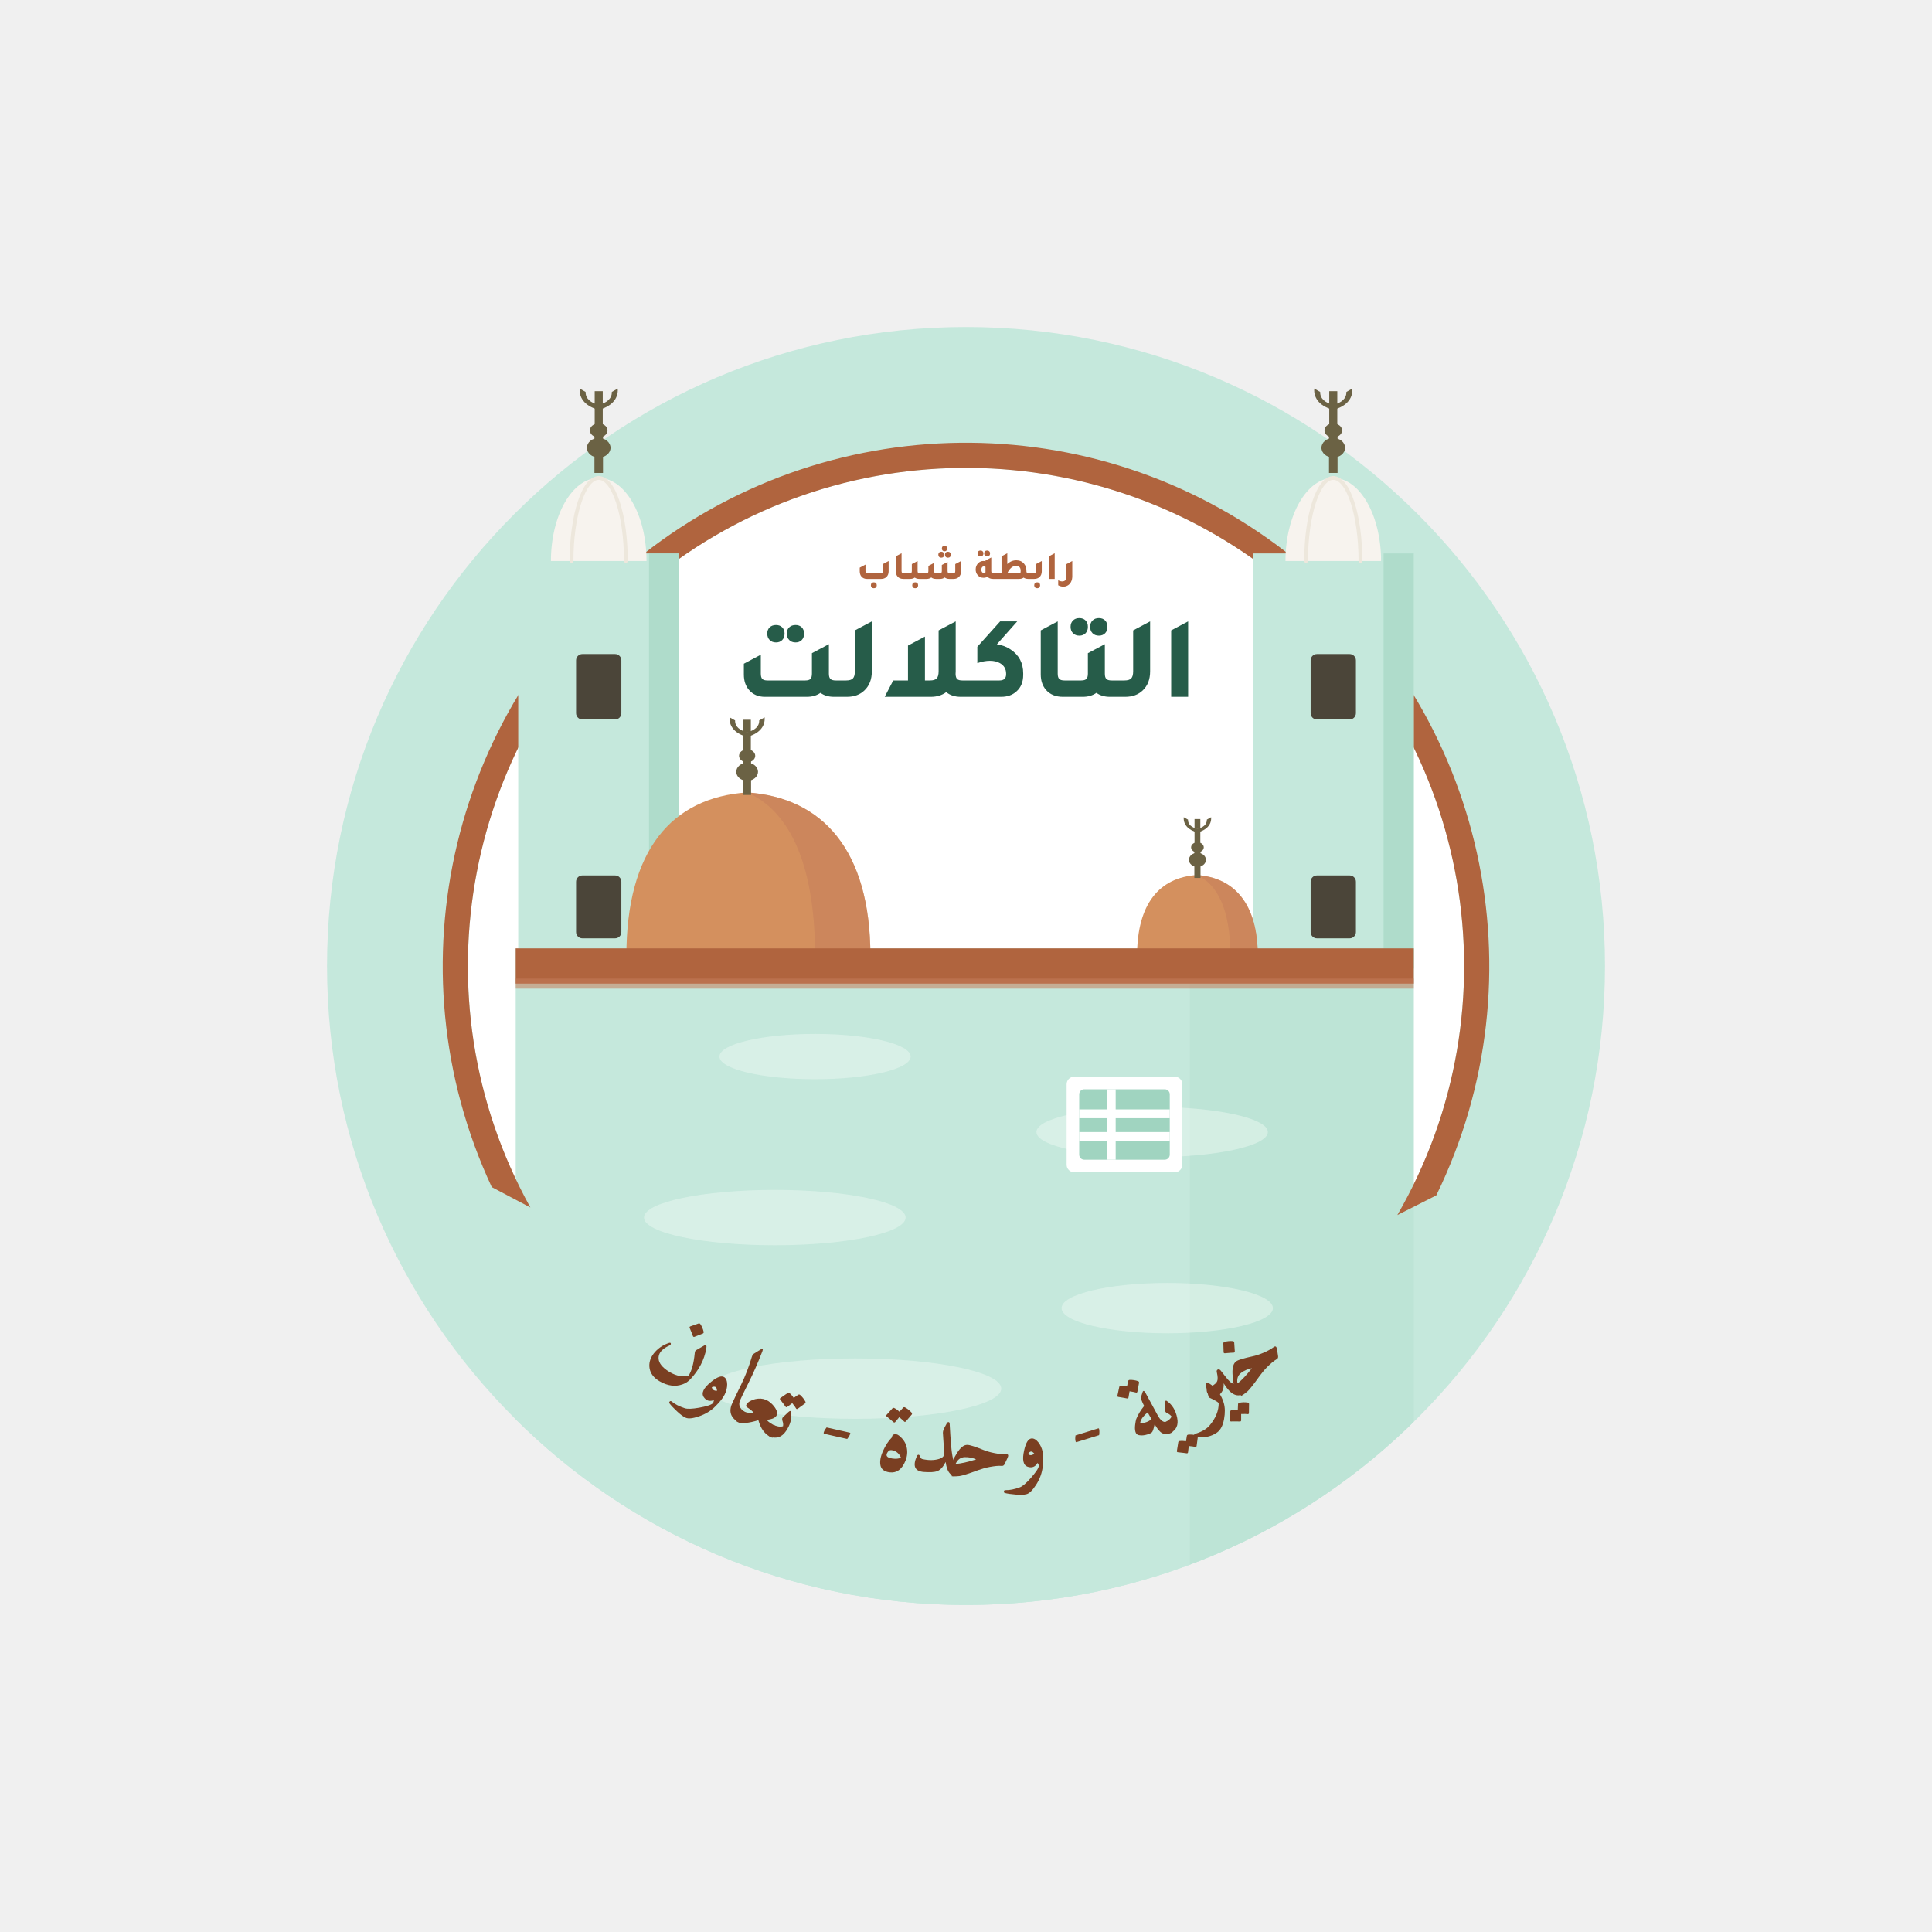
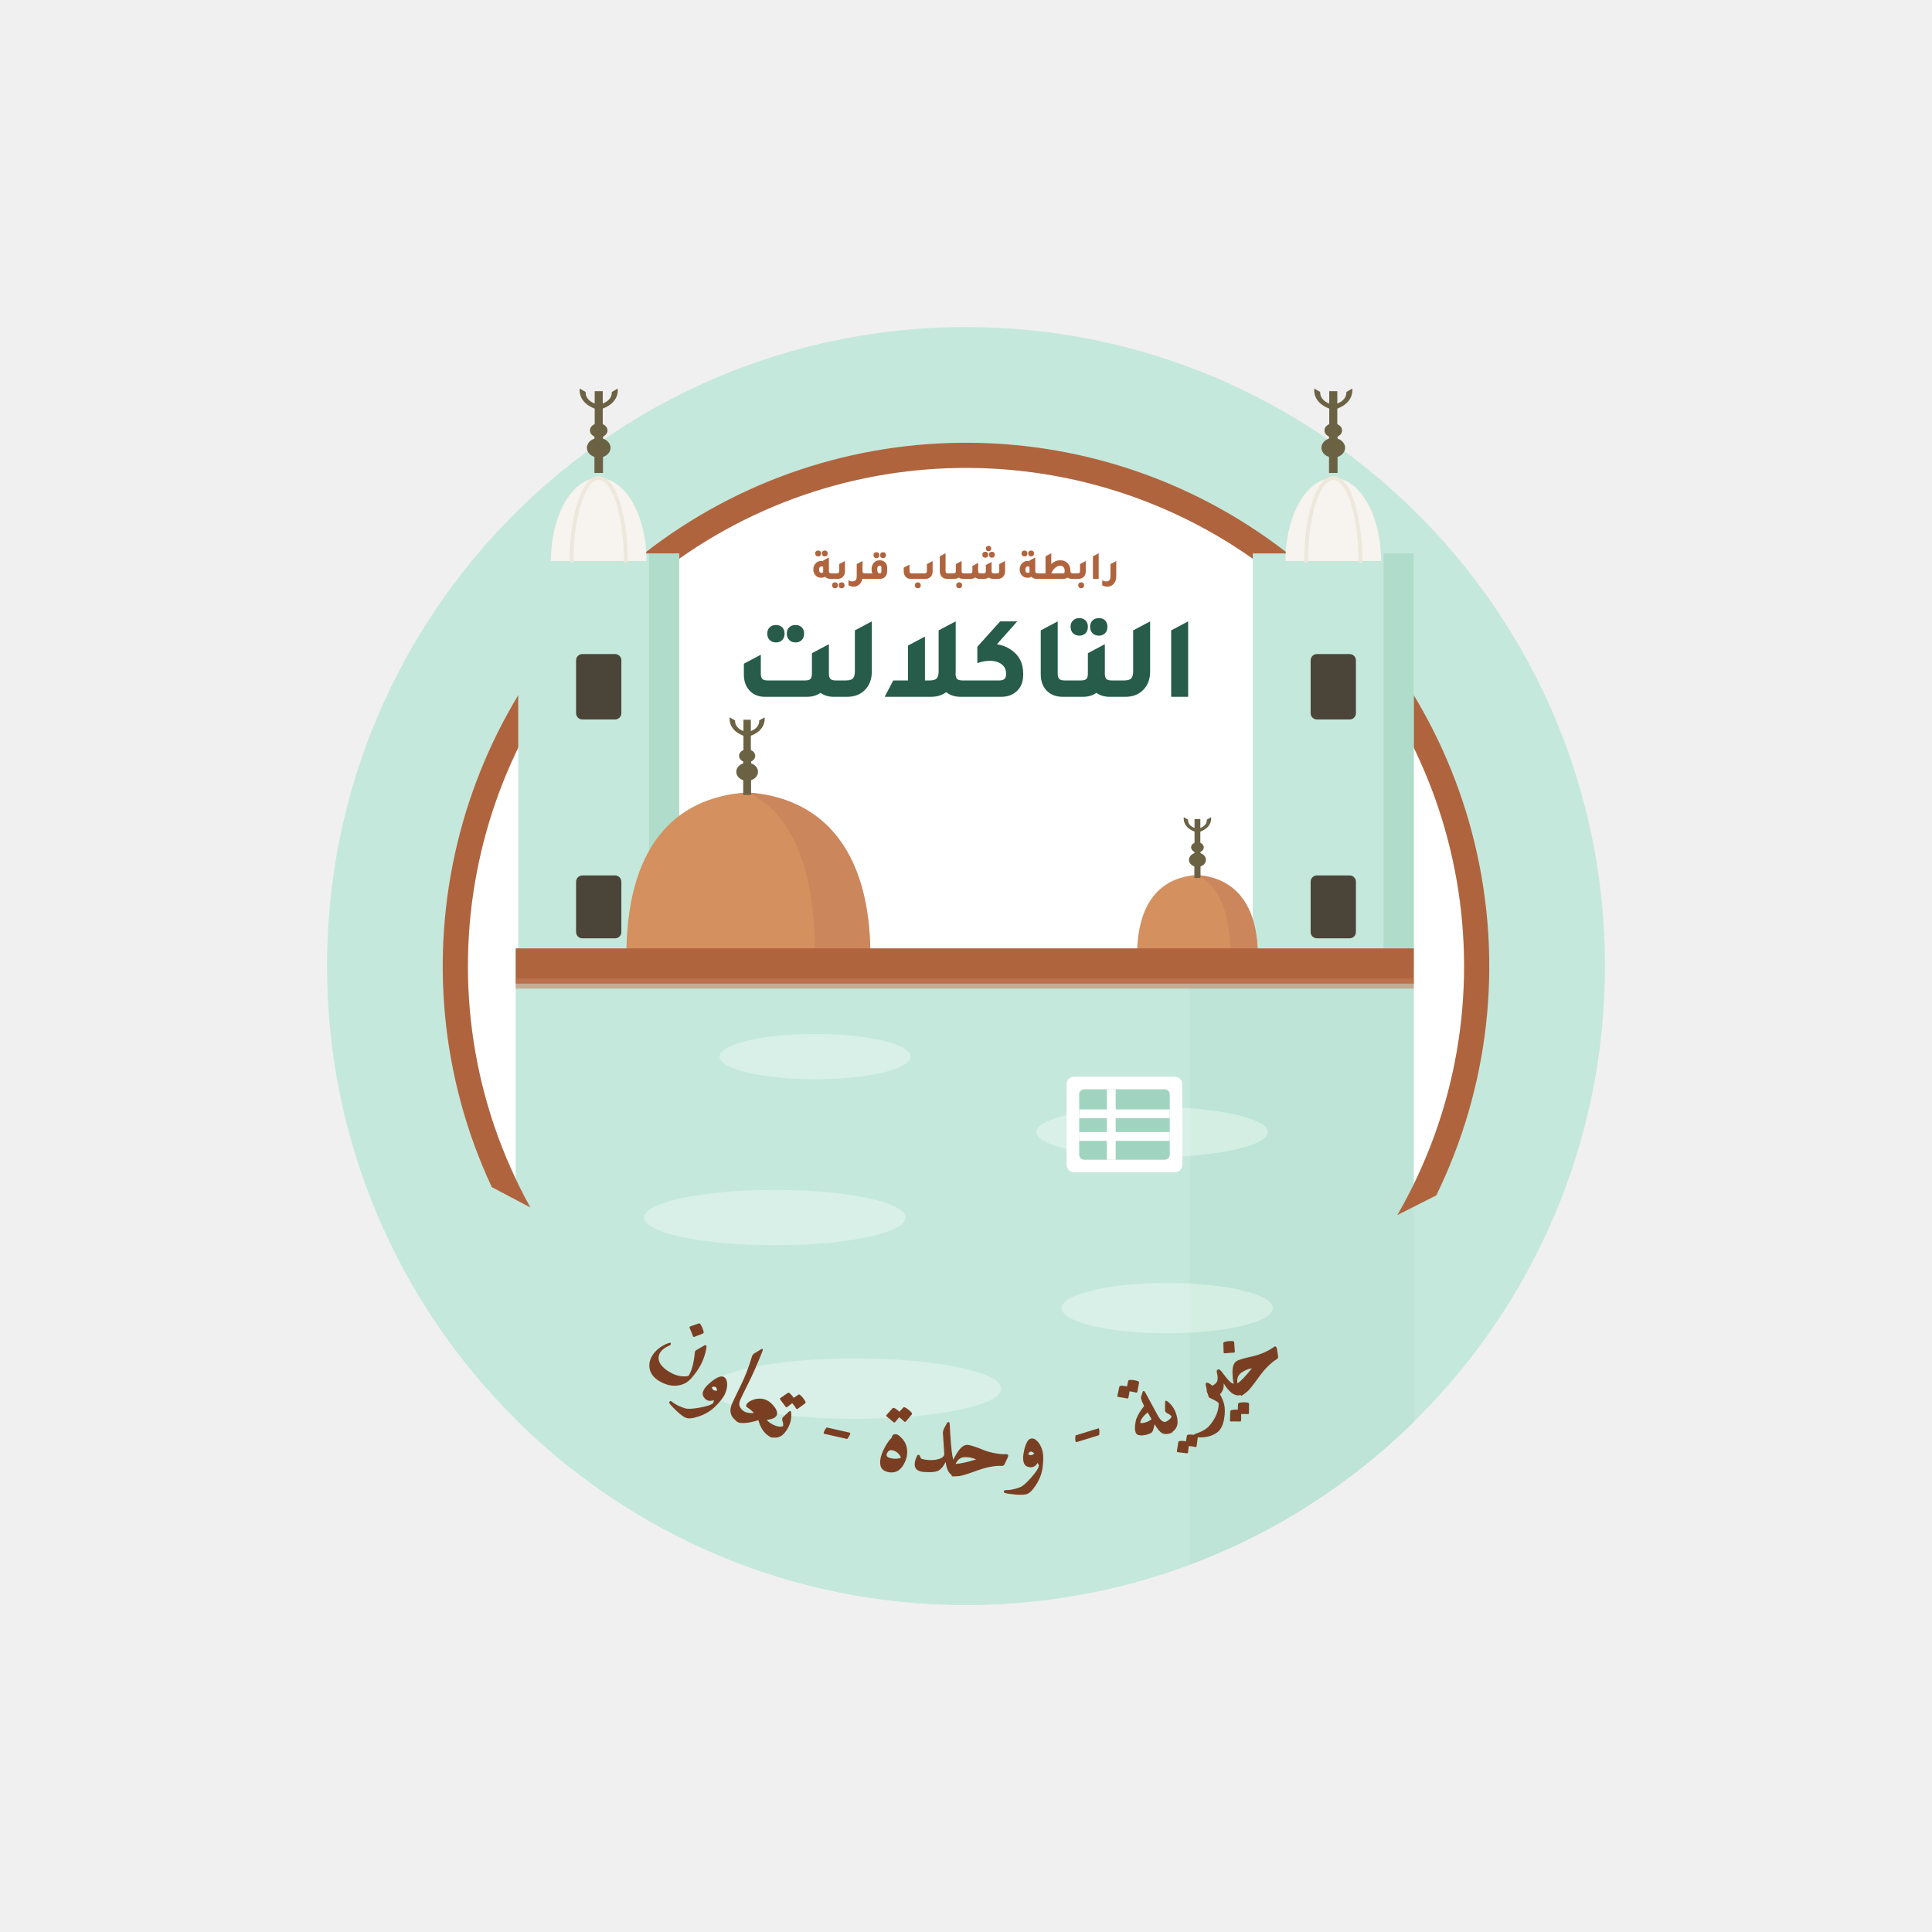
<svg xmlns="http://www.w3.org/2000/svg" viewBox="0 0 768 768" width="768" height="768" role="img" aria-label="رابطة شباب قرية التاكلالت">
  <g transform="translate(128 128) scale(1)">
    <defs>
      <clipPath id="i15v4okm0-roundel-clip">
        <circle cx="256" cy="256" r="254" />
      </clipPath>
      <g id="i15v4okm0-finial" fill="#6b6244">
        <rect x="-1.7" y="-7" width="3.4" height="7" />
        <ellipse cx="0" cy="-10" rx="4.7" ry="3.9" />
        <rect x="-1.7" y="-15" width="3.4" height="4" />
        <ellipse cx="0" cy="-16.9" rx="3.5" ry="2.8" />
        <rect x="-1.6" y="-27" width="3.2" height="10" />
        <g transform="translate(0,-28.5) scale(0.84,0.74)">
          <path d="M -9,-6.8 C -9.4,-1 -5.6,3 0,4.6 C 5.6,3 9.4,-1 9,-6.8 L 6.2,-5 C 6.3,-1.4 3.8,0.9 0,1.9 C -3.8,0.9 -6.3,-1.4 -6.2,-5 Z" />
        </g>
        <rect x="-1.6" y="-32.5" width="3.2" height="5.5" />
      </g>
      <g id="i15v4okm0-dome">
        <path d="M 0,0 C 0,-42 18,-63 48,-65 C 78,-63 97,-42 97,0 Z" fill="#d4905e" />
        <path d="M 48,-65 C 78,-63 97,-42 97,0 L 75,0 C 75,-38 64,-58 48,-65 Z" fill="#c47c5a" opacity="0.5" />
      </g>
      <g id="i15v4okm0-minaret-shaft">
        <rect x="-32" y="-165" width="64" height="165" fill="#c5e8dc" />
        <rect x="20" y="-165" width="12" height="165" fill="#a0d4c0" opacity="0.6" />
        <rect x="-9" y="-125" width="18" height="26" rx="2.5" fill="#4b4539" />
        <rect x="-9" y="-37" width="18" height="25" rx="2.5" fill="#4b4539" />
      </g>
      <g id="i15v4okm0-minaret-top">
        <path d="M -19,-162 A 19,33 0 0 1 19,-162 Z" fill="#f7f3ee" />
        <g fill="none" stroke="#ede7dc" stroke-width="1.5" stroke-linecap="round">
          <path d="M 0,-195 A 10.8,33 0 0 0 -10.8,-162" />
          <path d="M 0,-195 A 10.8,33 0 0 1 10.8,-162" />
        </g>
        <use href="#i15v4okm0-finial" transform="translate(0,-197)" />
      </g>
    </defs>
    <circle cx="256" cy="256" r="254" fill="#c5e8dc" />
    <g clip-path="url(#i15v4okm0-roundel-clip)">
      <circle cx="256" cy="256" r="198" fill="#ffffff" />
      <rect x="77" y="249" width="357" height="270" fill="#c5e8dc" />
      <rect x="345" y="249" width="89" height="270" fill="#a0d4c0" opacity="0.22" />
      <g fill="#f0faf5" opacity="0.45">
        <ellipse cx="196" cy="292" rx="38" ry="9" />
        <ellipse cx="330" cy="322" rx="46" ry="10" />
        <ellipse cx="180" cy="356" rx="52" ry="11" />
        <ellipse cx="336" cy="392" rx="42" ry="10" />
        <ellipse cx="212" cy="424" rx="58" ry="12" />
      </g>
      <path d="M 82.83,351.99 L 67.49,343.9 A 208,208 0 1 1 442.95,347.18 L 427.47,355 A 198,198 0 1 0 82.83,351.99 Z" fill="#b0643e" />
      <use href="#i15v4okm0-minaret-shaft" transform="translate(110,257)" />
      <use href="#i15v4okm0-minaret-shaft" transform="translate(402,257)" />
      <use href="#i15v4okm0-dome" transform="translate(121,252)" />
      <use href="#i15v4okm0-finial" transform="translate(169,188) scale(0.92)" />
      <use href="#i15v4okm0-dome" transform="translate(324,252) scale(0.4948)" />
      <use href="#i15v4okm0-finial" transform="translate(348,221) scale(0.72)" />
      <rect x="77" y="249" width="357" height="14" fill="#b0643e" />
      <rect x="77" y="261" width="357" height="4" fill="#c47c5a" opacity="0.55" />
      <g transform="translate(296,300)">
        <rect x="0" y="0" width="46" height="38" rx="3" fill="#ffffff" />
        <rect x="5" y="5" width="36" height="28" rx="2" fill="#a0d4c0" />
        <rect x="5" y="13" width="36" height="3.5" fill="#ffffff" />
        <rect x="5" y="22" width="36" height="3.5" fill="#ffffff" />
        <rect x="16" y="5" width="3.5" height="28" fill="#ffffff" />
      </g>
    </g>
    <use href="#i15v4okm0-minaret-top" transform="translate(110,257)" />
    <use href="#i15v4okm0-minaret-top" transform="translate(402,257)" />
  </g>
  <g transform="translate(291.51 217.48) scale(0.75)">
-     <path d="M5.71,0Q3.88,0 2.82,-1.24Q1.9,-2.32 1.9,-4.03L1.9,-5.97L4.95,-7.59L4.95,-4.19Q4.95,-3.5 5.22,-3.23Q5.48,-2.95 6.16,-2.95L12.96,-2.95Q13.64,-2.95 13.9,-3.23Q14.17,-3.5 14.17,-4.19L14.17,-7.86L17.22,-9.49L17.22,-4.03Q17.22,-2.07 16,-0.97Q14.92,0 13.24,0L5.71,0ZM9.38,4.95Q8.66,4.95 8.23,4.52Q7.8,4.09 7.8,3.37Q7.8,2.66 8.23,2.23Q8.66,1.81 9.38,1.81Q10.08,1.81 10.5,2.23Q10.92,2.66 10.92,3.37Q10.92,4.09 10.5,4.52Q10.08,4.95 9.38,4.95Z M25,0Q23.06,0 21.97,-1.24Q21.02,-2.34 21.02,-4.05L21.02,-11.97L24.07,-13.6L24.07,-4.17Q24.07,-3.5 24.35,-3.23Q24.62,-2.95 25.3,-2.95L27.36,-2.95L27.36,0L25,0Z M33.79,-2.95L35.84,-2.95L35.84,0L33.5,0Q32.02,0 31.05,-0.72Q30.04,0 28.58,0L26.22,0L26.22,-2.95L28.29,-2.95Q28.96,-2.95 29.24,-3.23Q29.51,-3.5 29.51,-4.17L29.51,-7.86L32.57,-9.49L32.57,-4.17Q32.57,-3.5 32.83,-3.23Q33.1,-2.95 33.79,-2.95ZM31.3,1.81Q32,1.81 32.42,2.23Q32.84,2.66 32.84,3.37Q32.84,4.09 32.42,4.52Q32,4.95 31.3,4.95Q30.59,4.95 30.15,4.52Q29.72,4.09 29.72,3.37Q29.72,2.66 30.15,2.23Q30.59,1.81 31.3,1.81Z M46.86,-14.65Q46.21,-14.65 45.82,-15.04Q45.43,-15.43 45.43,-16.08Q45.43,-17.5 46.86,-17.5Q48.27,-17.5 48.27,-16.08Q48.27,-15.43 47.88,-15.04Q47.49,-14.65 46.86,-14.65ZM45.11,-11.24Q44.42,-11.24 43.98,-11.68Q43.55,-12.12 43.55,-12.84Q43.55,-13.53 43.98,-13.97Q44.42,-14.4 45.11,-14.4Q45.81,-14.4 46.24,-13.97Q46.67,-13.53 46.67,-12.84Q46.67,-12.1 46.24,-11.67Q45.81,-11.24 45.11,-11.24ZM48.63,-11.24Q47.94,-11.24 47.5,-11.68Q47.07,-12.12 47.07,-12.84Q47.07,-13.53 47.5,-13.97Q47.94,-14.4 48.63,-14.4Q49.33,-14.4 49.76,-13.97Q50.19,-13.53 50.19,-12.84Q50.19,-12.1 49.76,-11.67Q49.33,-11.24 48.63,-11.24ZM34.72,0L34.72,-2.95L37.08,-2.95Q37.75,-2.95 38.02,-3.21Q38.28,-3.48 38.28,-4.17L38.28,-6.87L41.34,-8.5L41.34,-4.17Q41.34,-3.5 41.6,-3.23Q41.86,-2.95 42.56,-2.95L44.18,-2.95Q44.86,-2.95 45.13,-3.23Q45.41,-3.5 45.41,-4.17L45.41,-7.38L48.46,-8.98L48.46,-4.17Q48.46,-3.48 48.73,-3.21Q48.99,-2.95 49.66,-2.95L51.33,-2.95Q52,-2.95 52.27,-3.21Q52.53,-3.48 52.53,-4.17L52.53,-7.86L55.61,-9.49L55.61,-4.05Q55.61,-2.13 54.43,-1.01Q53.4,-0.04 51.77,0L49.39,0Q47.94,0 46.92,-0.78Q46,-0.06 44.65,0L42.27,0Q40.81,0 39.8,-0.78Q38.81,0 37.35,0L34.72,0Z M65.92,-11.91Q65.2,-11.91 64.77,-12.35Q64.34,-12.8 64.34,-13.51Q64.34,-14.21 64.77,-14.63Q65.2,-15.05 65.92,-15.05Q66.61,-15.05 67.03,-14.63Q67.46,-14.21 67.46,-13.51Q67.46,-12.77 67.03,-12.34Q66.61,-11.91 65.92,-11.91ZM69.42,-11.91Q68.72,-11.91 68.29,-12.35Q67.86,-12.8 67.86,-13.51Q67.86,-14.21 68.29,-14.63Q68.72,-15.05 69.42,-15.05Q70.11,-15.05 70.54,-14.63Q70.98,-14.21 70.98,-13.51Q70.98,-12.77 70.55,-12.34Q70.13,-11.91 69.42,-11.91ZM72.83,-2.95L74.9,-2.95L74.9,0L72.54,0Q70.66,0 69.56,-1.16Q68.72,-0.61 67.5,-0.61Q65.52,-0.61 64.34,-2.09Q63.35,-3.31 63.35,-4.97Q63.35,-7.08 64.76,-8.41Q65.9,-9.51 67.41,-9.51Q67.98,-9.51 68.55,-9.34L68.55,-9.76L71.61,-11.36L71.61,-4.17Q71.61,-3.5 71.88,-3.23Q72.16,-2.95 72.83,-2.95ZM68.55,-6.37Q68.15,-6.62 67.65,-6.62Q67.06,-6.62 66.71,-6.16Q66.36,-5.69 66.36,-4.91Q66.36,-3.2 67.69,-3.2Q68.28,-3.2 68.57,-3.54Q68.55,-3.71 68.55,-4.05L68.55,-6.37Z M93.17,-2.95L93.17,0L91.17,0Q89.78,0 88.75,-0.7Q87.8,0 86.36,0L73.76,0L73.76,-2.95L77.05,-2.95L77.05,-11.97L80.1,-13.6L80.1,-7.88Q82.23,-9.87 84.89,-9.87Q87.42,-9.87 88.96,-8.09Q90.24,-6.6 90.24,-4.45L90.24,-4.05Q90.24,-2.95 91.47,-2.95L93.17,-2.95ZM86.26,-2.95Q86.85,-2.95 87.02,-3.16Q87.19,-3.37 87.19,-4.15L87.19,-4.45Q87.19,-5.59 86.55,-6.29Q85.92,-7 84.91,-7Q83.48,-7 82.19,-5.91Q80.91,-4.83 80.1,-2.95L86.26,-2.95Z M92.04,0L92.04,-2.95L94.1,-2.95Q94.78,-2.95 95.05,-3.23Q95.32,-3.5 95.32,-4.17L95.32,-7.86L98.38,-9.49L98.38,-4.05Q98.38,-2.09 97.16,-0.97Q96.08,0 94.4,0L92.04,0ZM95.96,4.95Q95.24,4.95 94.81,4.52Q94.38,4.09 94.38,3.37Q94.38,2.66 94.81,2.23Q95.24,1.81 95.96,1.81Q96.65,1.81 97.07,2.23Q97.5,2.66 97.5,3.37Q97.5,4.09 97.07,4.52Q96.65,4.95 95.96,4.95Z M102.17,0L102.17,-11.97L105.23,-13.6L105.23,0L102.17,0Z M114.55,-1.41Q114.55,0.4 113.81,1.74Q113.07,3.08 111.72,3.69Q110.84,4.11 109.81,4.11Q108.41,4.11 107.09,3.37L107.09,0.72Q108.18,1.33 109.22,1.33Q109.74,1.33 110.19,1.16Q111.47,0.72 111.47,-1.2L111.47,-7.84L114.55,-9.49L114.55,-1.41Z" fill="#b0643e" transform="translate(65.1 16.86)" />
+     <path d="M3.2,-11.91Q2.49,-11.91 2.06,-12.35Q1.62,-12.8 1.62,-13.51Q1.62,-14.21 2.06,-14.63Q2.49,-15.05 3.2,-15.05Q3.9,-15.05 4.32,-14.63Q4.74,-14.21 4.74,-13.51Q4.74,-12.77 4.32,-12.34Q3.9,-11.91 3.2,-11.91ZM6.7,-11.91Q6.01,-11.91 5.58,-12.35Q5.14,-12.8 5.14,-13.51Q5.14,-14.21 5.58,-14.63Q6.01,-15.05 6.7,-15.05Q7.4,-15.05 7.83,-14.63Q8.26,-14.21 8.26,-13.51Q8.26,-12.77 7.84,-12.34Q7.42,-11.91 6.7,-11.91ZM10.12,-2.95L12.18,-2.95L12.18,0L9.82,0Q7.95,0 6.85,-1.16Q6.01,-0.61 4.79,-0.61Q2.8,-0.61 1.62,-2.09Q0.63,-3.31 0.63,-4.97Q0.63,-7.08 2.04,-8.41Q3.18,-9.51 4.7,-9.51Q5.27,-9.51 5.84,-9.34L5.84,-9.76L8.9,-11.36L8.9,-4.17Q8.9,-3.5 9.17,-3.23Q9.44,-2.95 10.12,-2.95ZM5.84,-6.37Q5.44,-6.62 4.93,-6.62Q4.34,-6.62 3.99,-6.16Q3.65,-5.69 3.65,-4.91Q3.65,-3.2 4.97,-3.2Q5.57,-3.2 5.86,-3.54Q5.84,-3.71 5.84,-4.05L5.84,-6.37Z M11.05,0L11.05,-2.95L13.11,-2.95Q13.79,-2.95 14.06,-3.23Q14.33,-3.5 14.33,-4.17L14.33,-7.86L17.39,-9.49L17.39,-4.05Q17.39,-2.09 16.17,-0.97Q15.11,0 13.41,0L11.05,0ZM12.14,4.95Q11.43,4.95 10.99,4.51Q10.56,4.07 10.56,3.35Q10.56,2.66 10.99,2.23Q11.43,1.81 12.14,1.81Q12.84,1.81 13.26,2.23Q13.68,2.66 13.68,3.35Q13.68,4.09 13.26,4.52Q12.84,4.95 12.14,4.95ZM15.64,4.95Q14.95,4.95 14.51,4.51Q14.08,4.07 14.08,3.35Q14.08,2.66 14.51,2.23Q14.95,1.81 15.64,1.81Q16.34,1.81 16.77,2.23Q17.2,2.66 17.2,3.35Q17.2,4.09 16.78,4.52Q16.36,4.95 15.64,4.95Z M27.91,-2.95L29.98,-2.95L29.98,0L27.61,0Q27.13,0 26.6,-0.11Q26.12,2.66 23.88,3.69Q23,4.11 21.97,4.11Q20.57,4.11 19.25,3.37L19.25,0.72Q20.34,1.33 21.38,1.33Q21.9,1.33 22.34,1.16Q23.63,0.72 23.63,-1.2L23.63,-7.86L26.69,-9.49L26.69,-9.46L26.71,-9.49L26.71,-3.82Q26.81,-2.95 27.91,-2.95Z M34.09,-11.02Q33.37,-11.02 32.94,-11.47Q32.51,-11.91 32.51,-12.63Q32.51,-13.32 32.94,-13.74Q33.37,-14.17 34.09,-14.17Q34.78,-14.17 35.2,-13.74Q35.63,-13.32 35.63,-12.63Q35.63,-11.89 35.2,-11.46Q34.78,-11.02 34.09,-11.02ZM37.59,-11.02Q36.87,-11.02 36.45,-11.47Q36.03,-11.91 36.03,-12.63Q36.03,-13.32 36.45,-13.74Q36.87,-14.17 37.59,-14.17Q38.28,-14.17 38.71,-13.74Q39.15,-13.32 39.15,-12.63Q39.15,-11.89 38.71,-11.46Q38.28,-11.02 37.59,-11.02ZM28.84,0L28.84,-2.95L31.96,-2.95Q31.49,-3.79 31.49,-4.93Q31.49,-7.29 32.78,-8.64Q33.94,-9.87 35.81,-9.87Q37.73,-9.87 38.81,-8.64Q39.76,-7.57 39.76,-5.88L39.76,-4.03Q39.76,-2.21 38.66,-1.1Q37.61,0 35.77,0L28.84,0ZM36.7,-5.97Q36.7,-7 35.81,-7Q34.51,-7 34.51,-5.04Q34.51,-2.95 35.77,-2.95Q36.7,-2.95 36.7,-3.96L36.7,-5.97Z M52.36,0Q50.53,0 49.47,-1.24Q48.55,-2.32 48.55,-4.03L48.55,-5.97L51.6,-7.59L51.6,-4.19Q51.6,-3.5 51.87,-3.23Q52.13,-2.95 52.81,-2.95L59.61,-2.95Q60.29,-2.95 60.55,-3.23Q60.82,-3.5 60.82,-4.19L60.82,-7.86L63.87,-9.49L63.87,-4.03Q63.87,-2.07 62.65,-0.97Q61.57,0 59.89,0L52.36,0ZM56.03,4.95Q55.31,4.95 54.88,4.52Q54.45,4.09 54.45,3.37Q54.45,2.66 54.88,2.23Q55.31,1.81 56.03,1.81Q56.73,1.81 57.15,2.23Q57.57,2.66 57.57,3.37Q57.57,4.09 57.15,4.52Q56.73,4.95 56.03,4.95Z M71.65,0Q69.71,0 68.62,-1.24Q67.67,-2.34 67.67,-4.05L67.67,-11.97L70.72,-13.6L70.72,-4.17Q70.72,-3.5 71,-3.23Q71.27,-2.95 71.95,-2.95L74.01,-2.95L74.01,0L71.65,0Z M80.44,-2.95L82.49,-2.95L82.49,0L80.15,0Q78.67,0 77.7,-0.72Q76.69,0 75.23,0L72.87,0L72.87,-2.95L74.94,-2.95Q75.61,-2.95 75.89,-3.23Q76.16,-3.5 76.16,-4.17L76.16,-7.86L79.22,-9.49L79.22,-4.17Q79.22,-3.5 79.48,-3.23Q79.75,-2.95 80.44,-2.95ZM77.95,1.81Q78.65,1.81 79.07,2.23Q79.49,2.66 79.49,3.37Q79.49,4.09 79.07,4.52Q78.65,4.95 77.95,4.95Q77.24,4.95 76.8,4.52Q76.37,4.09 76.37,3.37Q76.37,2.66 76.8,2.23Q77.24,1.81 77.95,1.81Z M93.51,-14.65Q92.86,-14.65 92.47,-15.04Q92.08,-15.43 92.08,-16.08Q92.08,-17.5 93.51,-17.5Q94.92,-17.5 94.92,-16.08Q94.92,-15.43 94.53,-15.04Q94.14,-14.65 93.51,-14.65ZM91.76,-11.24Q91.07,-11.24 90.63,-11.68Q90.2,-12.12 90.2,-12.84Q90.2,-13.53 90.63,-13.97Q91.07,-14.4 91.76,-14.4Q92.46,-14.4 92.89,-13.97Q93.32,-13.53 93.32,-12.84Q93.32,-12.1 92.89,-11.67Q92.46,-11.24 91.76,-11.24ZM95.28,-11.24Q94.59,-11.24 94.15,-11.68Q93.72,-12.12 93.72,-12.84Q93.72,-13.53 94.15,-13.97Q94.59,-14.4 95.28,-14.4Q95.98,-14.4 96.41,-13.97Q96.84,-13.53 96.84,-12.84Q96.84,-12.1 96.41,-11.67Q95.98,-11.24 95.28,-11.24ZM81.37,0L81.37,-2.95L83.73,-2.95Q84.4,-2.95 84.67,-3.21Q84.93,-3.48 84.93,-4.17L84.93,-6.87L87.99,-8.5L87.99,-4.17Q87.99,-3.5 88.25,-3.23Q88.51,-2.95 89.21,-2.95L90.83,-2.95Q91.51,-2.95 91.78,-3.23Q92.06,-3.5 92.06,-4.17L92.06,-7.38L95.11,-8.98L95.11,-4.17Q95.11,-3.48 95.38,-3.21Q95.64,-2.95 96.31,-2.95L97.98,-2.95Q98.65,-2.95 98.92,-3.21Q99.18,-3.48 99.18,-4.17L99.18,-7.86L102.26,-9.49L102.26,-4.05Q102.26,-2.13 101.08,-1.01Q100.05,-0.04 98.42,0L96.04,0Q94.59,0 93.57,-0.78Q92.65,-0.06 91.3,0L88.92,0Q87.46,0 86.45,-0.78Q85.46,0 84,0L81.37,0Z M112.57,-11.91Q111.85,-11.91 111.42,-12.35Q110.99,-12.8 110.99,-13.51Q110.99,-14.21 111.42,-14.63Q111.85,-15.05 112.57,-15.05Q113.26,-15.05 113.68,-14.63Q114.11,-14.21 114.11,-13.51Q114.11,-12.77 113.68,-12.34Q113.26,-11.91 112.57,-11.91ZM116.07,-11.91Q115.37,-11.91 114.94,-12.35Q114.51,-12.8 114.51,-13.51Q114.51,-14.21 114.94,-14.63Q115.37,-15.05 116.07,-15.05Q116.76,-15.05 117.19,-14.63Q117.63,-14.21 117.63,-13.51Q117.63,-12.77 117.2,-12.34Q116.78,-11.91 116.07,-11.91ZM119.48,-2.95L121.55,-2.95L121.55,0L119.19,0Q117.31,0 116.21,-1.16Q115.37,-0.61 114.15,-0.61Q112.17,-0.61 110.99,-2.09Q110,-3.31 110,-4.97Q110,-7.08 111.41,-8.41Q112.55,-9.51 114.06,-9.51Q114.63,-9.51 115.2,-9.34L115.2,-9.76L118.26,-11.36L118.26,-4.17Q118.26,-3.5 118.53,-3.23Q118.81,-2.95 119.48,-2.95ZM115.2,-6.37Q114.8,-6.62 114.3,-6.62Q113.71,-6.62 113.36,-6.16Q113.01,-5.69 113.01,-4.91Q113.01,-3.2 114.34,-3.2Q114.93,-3.2 115.22,-3.54Q115.2,-3.71 115.2,-4.05L115.2,-6.37Z M139.82,-2.95L139.82,0L137.82,0Q136.43,0 135.4,-0.7Q134.45,0 133.01,0L120.41,0L120.41,-2.95L123.7,-2.95L123.7,-11.97L126.75,-13.6L126.75,-7.88Q128.88,-9.87 131.54,-9.87Q134.07,-9.87 135.61,-8.09Q136.89,-6.6 136.89,-4.45L136.89,-4.05Q136.89,-2.95 138.12,-2.95L139.82,-2.95ZM132.91,-2.95Q133.5,-2.95 133.67,-3.16Q133.84,-3.37 133.84,-4.15L133.84,-4.45Q133.84,-5.59 133.2,-6.29Q132.57,-7 131.56,-7Q130.13,-7 128.84,-5.91Q127.56,-4.83 126.75,-2.95L132.91,-2.95Z M138.69,0L138.69,-2.95L140.75,-2.95Q141.43,-2.95 141.7,-3.23Q141.97,-3.5 141.97,-4.17L141.97,-7.86L145.03,-9.49L145.03,-4.05Q145.03,-2.09 143.81,-0.97Q142.73,0 141.05,0L138.69,0ZM142.61,4.95Q141.89,4.95 141.46,4.52Q141.03,4.09 141.03,3.37Q141.03,2.66 141.46,2.23Q141.89,1.81 142.61,1.81Q143.3,1.81 143.72,2.23Q144.15,2.66 144.15,3.37Q144.15,4.09 143.72,4.52Q143.3,4.95 142.61,4.95Z M148.82,0L148.82,-11.97L151.88,-13.6L151.88,0L148.82,0Z M161.2,-1.41Q161.2,0.4 160.46,1.74Q159.72,3.08 158.37,3.69Q157.49,4.11 156.46,4.11Q155.06,4.11 153.74,3.37L153.74,0.72Q154.83,1.33 155.87,1.33Q156.39,1.33 156.84,1.16Q158.12,0.72 158.12,-1.2L158.12,-7.84L161.2,-9.49L161.2,-1.41Z" fill="#b0643e" transform="translate(41.77 16.86)" />
    <path d="M22.63,-28.83Q20.52,-28.83 19.25,-30.13Q17.98,-31.43 17.98,-33.54Q17.98,-35.59 19.25,-36.83Q20.52,-38.07 22.63,-38.07Q24.68,-38.07 25.92,-36.83Q27.16,-35.59 27.16,-33.54Q27.16,-31.37 25.92,-30.1Q24.68,-28.83 22.63,-28.83ZM32.98,-28.83Q30.88,-28.83 29.61,-30.13Q28.33,-31.43 28.33,-33.54Q28.33,-35.59 29.61,-36.83Q30.88,-38.07 32.98,-38.07Q35.03,-38.07 36.27,-36.83Q37.51,-35.59 37.51,-33.54Q37.51,-31.37 36.27,-30.1Q35.03,-28.83 32.98,-28.83ZM54.25,-8.68L59.27,-8.68L59.27,0L53.38,0Q49.04,0 46.19,-2.11Q43.21,0 38.94,0L16.8,0Q11.41,0 8.31,-3.66Q5.58,-6.82 5.58,-11.84L5.58,-17.55L14.57,-22.32L14.57,-12.34Q14.57,-10.29 15.35,-9.49Q16.12,-8.68 18.1,-8.68L38.13,-8.68Q40.11,-8.68 40.89,-9.49Q41.66,-10.29 41.66,-12.34L41.66,-23.13L50.65,-27.9L50.65,-12.28Q50.65,-10.29 51.46,-9.49Q52.27,-8.68 54.25,-8.68Z M55.74,0L55.74,-8.68L59.77,-8.68Q62.37,-8.68 63.39,-9.77Q64.42,-10.85 64.42,-13.58L64.42,-35.22L73.41,-39.99L73.41,-13.52Q73.41,-7.19 69.56,-3.47Q66.03,0 60.2,0L55.74,0Z M121.4,-8.68L127.47,-8.68L127.47,0L120.53,0Q115.88,0 112.84,-2.48Q109.49,0 104.66,0L80.23,0L84.75,-8.68L92.57,-8.68L92.57,-27.16L101.56,-31.93L101.56,-8.68L104.22,-8.68Q106.76,-8.68 107.79,-9.77Q108.81,-10.85 108.81,-13.58L108.81,-35.22L117.86,-39.99L117.86,-13.52Q117.86,-12.52 117.8,-12.09Q117.86,-10.17 118.64,-9.42Q119.41,-8.68 121.4,-8.68Z M139.69,-27.84Q143.72,-27.28 146.94,-25.11Q153.64,-20.71 153.64,-12.4L153.64,-11.66Q153.64,-5.95 149.98,-2.79Q146.88,0 141.92,0L124.12,0L124.12,-8.68L141.05,-8.68Q144.58,-8.68 144.58,-11.97L144.58,-12.28Q144.58,-16 141.3,-17.86Q139.13,-19.1 135.97,-19.1Q132.87,-19.1 129.33,-17.86L129.33,-26.54L141.42,-39.99L150.47,-39.99L139.69,-27.84Z M174.65,0Q168.95,0 165.73,-3.66Q162.94,-6.88 162.94,-11.9L162.94,-35.22L171.93,-39.99L171.93,-12.28Q171.93,-10.29 172.73,-9.49Q173.54,-8.68 175.52,-8.68L181.6,-8.68L181.6,0L174.65,0Z M183.4,-32.43Q181.29,-32.43 180.02,-33.73Q178.75,-35.03 178.75,-37.14Q178.75,-39.18 180.02,-40.45Q181.29,-41.73 183.4,-41.73Q185.44,-41.73 186.68,-40.49Q187.92,-39.25 187.92,-37.14Q187.92,-34.97 186.68,-33.7Q185.44,-32.43 183.4,-32.43ZM193.75,-32.43Q191.64,-32.43 190.37,-33.73Q189.1,-35.03 189.1,-37.14Q189.1,-39.18 190.37,-40.45Q191.64,-41.73 193.75,-41.73Q195.8,-41.73 197.04,-40.49Q198.28,-39.25 198.28,-37.14Q198.28,-34.97 197.04,-33.7Q195.8,-32.43 193.75,-32.43ZM200.51,-8.68L206.52,-8.68L206.52,0L199.64,0Q195.3,0 192.45,-2.11Q189.47,0 185.19,0L178.25,0L178.25,-8.68L184.33,-8.68Q186.31,-8.68 187.12,-9.49Q187.92,-10.29 187.92,-12.28L187.92,-23.13L196.91,-27.9L196.91,-12.28Q196.91,-10.29 197.69,-9.49Q198.46,-8.68 200.51,-8.68Z M203.24,0L203.24,-8.68L207.27,-8.68Q209.87,-8.68 210.89,-9.77Q211.92,-10.85 211.92,-13.58L211.92,-35.22L220.91,-39.99L220.91,-13.52Q220.91,-7.19 217.06,-3.47Q213.53,0 207.7,0L203.24,0Z M232.07,0L232.07,-35.22L241.06,-39.99L241.06,0L232.07,0Z" fill="#265c49" transform="translate(0 79.36)" />
  </g>
  <g transform="translate(384 384)">
    <g transform="translate(-126.66 172.49) rotate(396.29)">
      <path d="M18.24,-18.32Q21.24,-12.24 20.36,-4.8Q20.24,-3.88 19.94,-3Q19.64,-2.12 19.08,-1.32Q16.52,2.56 10.92,3.16Q7.04,3.56 4.76,1.4Q2.52,-0.76 2.56,-4.28Q2.64,-7.96 4.88,-11.24Q5.36,-11.92 5.68,-11.6Q6.08,-11.2 5.68,-10.56Q3.52,-6.76 4.96,-4.36Q6.36,-2.04 10.64,-2.08Q15.96,-2.16 18.96,-5.32Q18.8,-8.8 15.6,-14.16Q15.12,-14.96 15.36,-15.4L16.84,-18.76Q17.4,-20.04 18.24,-18.32ZM9.88,-24.56Q10.12,-24.88 10.56,-24.76Q11.36,-24.48 12.1,-24.04Q12.84,-23.6 13.48,-23.04Q13.8,-22.72 13.6,-22.32L11.68,-19.28Q11.4,-18.88 10.96,-19.2Q10.56,-19.52 8.08,-21Q7.64,-21.28 7.92,-21.68L9.88,-24.56Z" fill="#7a3f22" transform="translate(-11.44 -12)" />
    </g>
    <g transform="translate(-110.49 183.27) rotate(391.08)">
      <path d="M6.6,-8.16Q8.16,-12.44 10.04,-12.4Q11.44,-12.36 12.56,-10.56Q13.6,-8.84 13.8,-6.6Q14,-4.4 13.08,-0.72Q12.2,2.92 9.6,6.04Q7,9.16 5.24,9.32Q3.8,9.52 1,8.92Q-0.36,8.64 -1.42,8.34Q-2.48,8.04 -3.16,7.76Q-3.6,7.56 -3.48,7.08Q-3.36,6.56 -2.72,6.68Q-0.32,7.04 3,6.28Q4.64,5.92 7.8,3.16Q9.4,1.76 10.38,0.66Q11.36,-0.44 11.64,-1.32Q11.6,-1.52 11.5,-1.82Q11.4,-2.12 11.28,-2.48Q9.6,-0.32 7.24,-1.4Q4.56,-2.6 6.6,-8.16ZM10.4,-6.28Q9.24,-8.16 7.92,-6.44Q8.92,-5.32 10.4,-6.28Z" fill="#7a3f22" transform="translate(-8 -12)" />
    </g>
    <g transform="translate(-99.53 189.45) rotate(387.72)">
      <path d="M3.16,-29Q3.96,-30.4 4.16,-28.72Q5,-21.28 5.12,-15.12Q5.24,-8.88 5.36,-7.56Q5.52,-4.44 9.16,-4.2Q10.4,-4.12 10.56,-3Q10.6,-2.8 10.58,-2.42Q10.56,-2.04 10.48,-1.52Q10.32,-0.56 10.04,0.04Q9.8,0.6 9.16,0.6Q3.52,0.6 3.16,-4.84Q3.08,-6.08 3,-8.2Q2.92,-10.32 2.84,-13.28Q2.76,-16 2.42,-18.88Q2.08,-21.76 1.48,-24.84Q1.28,-25.88 1.68,-26.48L3.16,-29Z" fill="#7a3f22" transform="translate(-4.58 -12)" />
    </g>
    <g transform="translate(-88.85 194.69) rotate(384.53)">
      <path d="M14.64,-4.2Q16.16,-4.2 16.4,-2.96Q16.44,-2.76 16.46,-2.54Q16.48,-2.32 16.44,-2.12Q16,0.6 14.68,0.6Q10.6,0.6 7.2,-3.48Q2.6,0.6 0,0.6Q-1.44,0.6 -1.8,-1.4Q-2.16,-3.4 -0.88,-4Q-0.4,-4.2 0,-4.2Q2.52,-4.24 4.32,-5.32Q3.56,-5.92 1,-6.28Q0.16,-6.4 0.32,-7.4Q0.64,-9.04 2.6,-10.6Q6.36,-13.48 11,-10.84Q13.32,-9.48 12.96,-7.88Q12.6,-6.4 10.2,-5Q10.84,-4.6 11.96,-4.42Q13.08,-4.24 14.64,-4.2Z" fill="#7a3f22" transform="translate(-7.32 -12)" />
    </g>
    <g transform="translate(-78.61 199.04) rotate(381.55)">
      <path d="M2.04,-8.52L3.2,-11Q3.8,-12.32 4.24,-11.52Q6.2,-8.2 5.16,-3.76Q4.16,0.6 0,0.6Q-0.8,0.6 -1.16,-0.76Q-1.32,-1.44 -1.4,-1.98Q-1.48,-2.52 -1.48,-2.92Q-1.48,-3.72 -0.64,-4.08Q-0.32,-4.2 0,-4.2Q2.24,-4.16 3.36,-5.12Q3.12,-6.2 2.44,-6.92Q1.68,-7.76 2.04,-8.52ZM4.4,-19Q4.64,-19.32 5.08,-19.2Q5.88,-18.92 6.64,-18.48Q7.4,-18.04 8.04,-17.48Q8.36,-17.16 8.16,-16.76L6.24,-13.72Q5.92,-13.28 5.52,-13.64Q5.36,-13.8 4.82,-14.14Q4.28,-14.48 3.4,-15L2.08,-12.84Q1.8,-12.44 1.36,-12.76Q1.16,-12.92 0.42,-13.36Q-0.32,-13.8 -1.56,-14.56Q-2,-14.8 -1.68,-15.24L0.24,-18.12Q0.48,-18.44 0.92,-18.32Q2.12,-17.92 3.16,-17.16L4.4,-19Z" fill="#7a3f22" transform="translate(-3.8 -12)" />
    </g>
    <g transform="translate(-57 206.27) rotate(375.45)">
      <path d="M2.76,-10.44Q2.76,-10.44 3.6,-10.48Q4.44,-10.52 5.72,-10.58Q7,-10.64 8.34,-10.7Q9.68,-10.76 10.74,-10.82Q11.8,-10.88 12.2,-10.88Q12.32,-10.88 12.4,-10.84Q12.48,-10.8 12.48,-10.56Q12.48,-10.04 12.3,-9.38Q12.12,-8.72 11.88,-8.2Q10.96,-8.16 9.42,-8.08Q7.88,-8 6.08,-7.92Q4.28,-7.84 2.48,-7.76Q2.2,-7.76 2.2,-8.2Q2.2,-8.76 2.38,-9.38Q2.56,-10 2.76,-10.44Z" fill="#7a3f22" transform="translate(-7.32 -12)" />
    </g>
    <g transform="translate(-31.21 211.71) rotate(368.39)">
      <path d="M5.96,-13.48Q7,-14.16 8.24,-13.44Q11,-11.84 11.96,-9.28Q12.92,-6.72 12.28,-4Q11,1.48 6.6,1.56Q3.48,1.56 2.68,-0.68Q1.88,-2.96 2.84,-6.4Q3.84,-9.96 5.52,-12.24Q5.6,-13.28 5.96,-13.48ZM10.32,-4.88Q8.84,-7.2 6.4,-7.28Q5.32,-7.36 4.84,-6.44Q3.52,-4.04 6.92,-4.04Q9.12,-4.04 10.32,-4.88ZM8.28,-24.68Q8.52,-25 8.96,-24.88Q9.76,-24.6 10.52,-24.16Q11.28,-23.72 11.92,-23.16Q12.24,-22.84 12.04,-22.44L10.12,-19.4Q9.8,-18.96 9.4,-19.32Q9.24,-19.48 8.7,-19.82Q8.16,-20.16 7.28,-20.68L5.96,-18.52Q5.68,-18.12 5.24,-18.44Q5.04,-18.6 4.3,-19.04Q3.56,-19.48 2.32,-20.24Q1.88,-20.48 2.2,-20.92L4.12,-23.8Q4.36,-24.12 4.8,-24Q6,-23.6 7.04,-22.84L8.28,-24.68Z" fill="#7a3f22" transform="translate(-7.38 -12)" />
    </g>
    <g transform="translate(-14.51 213.51) rotate(363.89)">
      <path d="M20.16,-2.76Q20.44,-1.64 20.16,-0.68Q19.72,0.6 18.84,0.6Q15.76,0.52 14.72,-4.76Q13.44,-1.72 11.68,-0.92Q10.84,-0.52 9.52,-0.36Q8.2,-0.2 6.4,-0.2Q0.92,-0.2 3.12,-6.24Q3.36,-6.88 3.8,-6.88Q4.16,-6.88 4.48,-6.12Q4.76,-5.4 5.4,-5.28Q9.16,-4.68 12.08,-5.8Q13.64,-6.4 13.96,-7.56Q13.96,-7.76 13.84,-8.82Q13.72,-9.88 13.44,-11.72Q12.92,-15.4 12.84,-16.24Q12.8,-17.04 13.2,-18.04L14.12,-20.08Q14.36,-20.64 14.8,-20.64Q15.2,-20.64 15.28,-20Q15.88,-15.12 16.36,-11.96Q16.84,-8.8 17.24,-7.32Q18,-4.4 18.84,-4.16Q19.88,-3.84 20.16,-2.76Z" fill="#7a3f22" transform="translate(-9.42 -12)" />
    </g>
    <g transform="translate(7.02 213.88) rotate(358.12)">
      <path d="M12.68,-9.52Q13.48,-9.16 14.54,-8.8Q15.6,-8.44 16.96,-8.12Q19.64,-7.48 21.8,-7.52Q22.92,-7.48 22.24,-6.08L21,-3.68Q20.6,-2.84 19.84,-2.92Q18.8,-3.04 17.62,-2.96Q16.44,-2.88 15.12,-2.68Q13.8,-2.48 12.64,-2.18Q11.48,-1.88 10.44,-1.56Q7.44,-0.56 5.56,-0.04Q3.68,0.48 2.88,0.56Q2.12,0.6 1.48,0.62Q0.84,0.64 0.32,0.6L-0.2,0.52L-0.2,-3.92Q0.16,-5.6 2.24,-8.68Q4.36,-11.84 6.4,-11.72Q7.2,-11.68 8.76,-11.12Q10.32,-10.56 12.68,-9.52ZM9.72,-5.84Q7.56,-6.88 5.2,-6.88Q2.76,-6.88 1.48,-4.28Q3.08,-4.36 5.14,-4.74Q7.2,-5.12 9.72,-5.84Z" fill="#7a3f22" transform="translate(-12.12 -12)" />
    </g>
    <g transform="translate(27.07 212.28) rotate(352.73)">
      <path d="M6.6,-8.16Q8.16,-12.44 10.04,-12.4Q11.44,-12.36 12.56,-10.56Q13.6,-8.84 13.8,-6.6Q14,-4.4 13.08,-0.72Q12.2,2.92 9.6,6.04Q7,9.16 5.24,9.32Q3.8,9.52 1,8.92Q-0.36,8.64 -1.42,8.34Q-2.48,8.04 -3.16,7.76Q-3.6,7.56 -3.48,7.08Q-3.36,6.56 -2.72,6.68Q-0.32,7.04 3,6.28Q4.64,5.92 7.8,3.16Q9.4,1.76 10.38,0.66Q11.36,-0.44 11.64,-1.32Q11.6,-1.52 11.5,-1.82Q11.4,-2.12 11.28,-2.48Q9.6,-0.32 7.24,-1.4Q4.56,-2.6 6.6,-8.16ZM10.4,-6.28Q9.24,-8.16 7.92,-6.44Q8.92,-5.32 10.4,-6.28Z" fill="#7a3f22" transform="translate(-8 -12)" />
    </g>
    <g transform="translate(53.56 207.19) rotate(345.5)">
      <path d="M2.76,-10.44Q2.76,-10.44 3.6,-10.48Q4.44,-10.52 5.72,-10.58Q7,-10.64 8.34,-10.7Q9.68,-10.76 10.74,-10.82Q11.8,-10.88 12.2,-10.88Q12.32,-10.88 12.4,-10.84Q12.48,-10.8 12.48,-10.56Q12.48,-10.04 12.3,-9.38Q12.12,-8.72 11.88,-8.2Q10.96,-8.16 9.42,-8.08Q7.88,-8 6.08,-7.92Q4.28,-7.84 2.48,-7.76Q2.2,-7.76 2.2,-8.2Q2.2,-8.76 2.38,-9.38Q2.56,-10 2.76,-10.44Z" fill="#7a3f22" transform="translate(-7.32 -12)" />
    </g>
    <g transform="translate(78.82 198.96) rotate(338.39)">
      <path d="M10.36,-18.56Q11.28,-19.76 11.48,-17.48L12.64,-7.88Q13.08,-4.16 15.16,-4.2Q16.12,-4.2 16.48,-3.32Q16.84,-2.36 16.4,-0.88Q15.96,0.6 15.16,0.6Q12.68,0.6 11.64,-0.68Q10.64,-1.92 10.2,-5.04Q8.68,-2.76 8.08,-2.48Q7.52,-2.2 6.04,-2.32Q4.12,-2.44 2.76,-3.32Q1.88,-3.88 2,-5.04Q2.12,-6.2 2.88,-7.6Q3.28,-8.32 3.6,-8.84Q3.92,-9.36 4.16,-9.64Q6.08,-11.68 9,-13.32Q8.68,-16.48 9.16,-17.08L10.36,-18.56ZM9.36,-10.44Q6.32,-9.48 5.2,-7.88Q5.04,-7.64 5.32,-7.48Q7.32,-6.64 9.8,-7.32Q9.72,-7.96 9.6,-8.74Q9.48,-9.52 9.36,-10.44ZM6.76,-24.88Q7,-25.2 7.44,-25.08Q8.24,-24.8 9,-24.36Q9.76,-23.92 10.4,-23.36Q10.72,-23.04 10.52,-22.64L8.6,-19.6Q8.28,-19.16 7.88,-19.52Q7.72,-19.68 7.18,-20.02Q6.64,-20.36 5.76,-20.88L4.44,-18.72Q4.16,-18.32 3.72,-18.64Q3.52,-18.8 2.78,-19.24Q2.04,-19.68 0.8,-20.44Q0.36,-20.68 0.68,-21.12L2.6,-24Q2.84,-24.32 3.28,-24.2Q4.48,-23.8 5.52,-23.04L6.76,-24.88Z" fill="#7a3f22" transform="translate(-7.58 -12)" />
    </g>
    <g transform="translate(89.28 194.49) rotate(335.34)">
      <path d="M2.04,-8.52L3.2,-11Q3.8,-12.32 4.24,-11.52Q6.2,-8.2 5.16,-3.76Q4.16,0.6 0,0.6Q-0.8,0.6 -1.16,-0.76Q-1.32,-1.44 -1.4,-1.98Q-1.48,-2.52 -1.48,-2.92Q-1.48,-3.72 -0.64,-4.08Q-0.32,-4.2 0,-4.2Q2.24,-4.16 3.36,-5.12Q3.12,-6.2 2.44,-6.92Q1.68,-7.76 2.04,-8.52ZM5.68,4.36Q5.92,4.04 6.36,4.16Q7.16,4.44 7.92,4.88Q8.68,5.32 9.32,5.88Q9.64,6.2 9.44,6.6L7.52,9.64Q7.2,10.08 6.8,9.72Q6.64,9.56 6.1,9.22Q5.56,8.88 4.68,8.36L3.36,10.52Q3.08,10.92 2.64,10.6Q2.44,10.44 1.7,10Q0.96,9.56 -0.28,8.8Q-0.72,8.56 -0.4,8.12L1.52,5.24Q1.76,4.92 2.2,5.04Q3.4,5.44 4.44,6.2L5.68,4.36Z" fill="#7a3f22" transform="translate(-3.8 -12)" />
    </g>
    <g transform="translate(104.38 186.82) rotate(330.81)">
      <path d="M-3.2,6.12Q-3.8,5.68 -3.64,5.16Q-3.48,4.64 -2.64,4.84Q1.24,5.64 3.8,4.64Q9.04,2.64 11.2,-1.32Q11.16,-2.04 9.12,-4.88Q8.84,-5.2 8.96,-5.64L10.08,-9.72Q10.76,-12.12 12.16,-9.12Q14,-5.04 13,-0.44Q12.4,2.32 9.96,5.28Q7.52,8.24 5,8.56Q0.88,9.04 -3.2,6.12Z" fill="#7a3f22" transform="translate(-8.26 -12)" />
    </g>
    <g transform="translate(111.75 182.5) rotate(328.52)">
      <path d="M7.52,-12Q7.6,-11.6 7.68,-10.74Q7.76,-9.88 7.92,-8.6Q8.24,-6.04 8.8,-5.24Q9.4,-4.4 10.56,-4.16Q11.68,-3.92 11.92,-2.92Q12,-2.68 11.94,-2.32Q11.88,-1.96 11.76,-1.4Q11.28,0.6 10.36,0.6Q5.88,0.6 5.88,-7.04Q4.32,-3.92 0.96,-3.96Q-1.16,-3.96 -1.56,-5.96Q-1.84,-7.6 -1.2,-8.32Q-0.24,-9.4 0.6,-8.8Q0.84,-8.64 0.96,-8.56Q3.24,-8.4 4.16,-9.12Q5.08,-9.84 5.84,-12.16Q6.12,-13.04 6.76,-12.92Q7.4,-12.8 7.52,-12ZM6.44,3Q6.68,2.68 7.12,2.8Q7.92,3.08 8.68,3.52Q9.44,3.96 10.08,4.52Q10.4,4.84 10.2,5.24L8.28,8.28Q7.96,8.72 7.56,8.36Q7.4,8.2 6.86,7.86Q6.32,7.52 5.44,7L4.12,9.16Q3.84,9.56 3.4,9.24Q3.2,9.08 2.46,8.64Q1.72,8.2 0.48,7.44Q0.04,7.2 0.36,6.76L2.28,3.88Q2.52,3.56 2.96,3.68Q4.16,4.08 5.2,4.84L6.44,3Z" fill="#7a3f22" transform="translate(-5.16 -12)" />
    </g>
    <g transform="translate(126.11 172.89) rotate(323.89)">
      <path d="M12.68,-9.52Q13.48,-9.16 14.54,-8.8Q15.6,-8.44 16.96,-8.12Q19.64,-7.48 21.8,-7.52Q22.92,-7.48 22.24,-6.08L21,-3.68Q20.6,-2.84 19.84,-2.92Q18.8,-3.04 17.62,-2.96Q16.44,-2.88 15.12,-2.68Q13.8,-2.48 12.64,-2.18Q11.48,-1.88 10.44,-1.56Q7.44,-0.56 5.56,-0.04Q3.68,0.48 2.88,0.56Q2.12,0.6 1.48,0.62Q0.84,0.64 0.32,0.6L-0.2,0.52L-0.2,-3.92Q0.16,-5.6 2.24,-8.68Q4.36,-11.84 6.4,-11.72Q7.2,-11.68 8.76,-11.12Q10.32,-10.56 12.68,-9.52ZM9.72,-5.84Q7.56,-6.88 5.2,-6.88Q2.76,-6.88 1.48,-4.28Q3.08,-4.36 5.14,-4.74Q7.2,-5.12 9.72,-5.84ZM6.36,-20.52Q6.6,-20.84 7.04,-20.72Q7.84,-20.44 8.58,-20Q9.32,-19.56 9.96,-19Q10.28,-18.68 10.08,-18.28L8.16,-15.24Q7.88,-14.84 7.44,-15.16Q7.04,-15.48 4.56,-16.96Q4.12,-17.24 4.4,-17.64L6.36,-20.52Z" fill="#7a3f22" transform="translate(-12.12 -12)" />
    </g>
  </g>
</svg>
